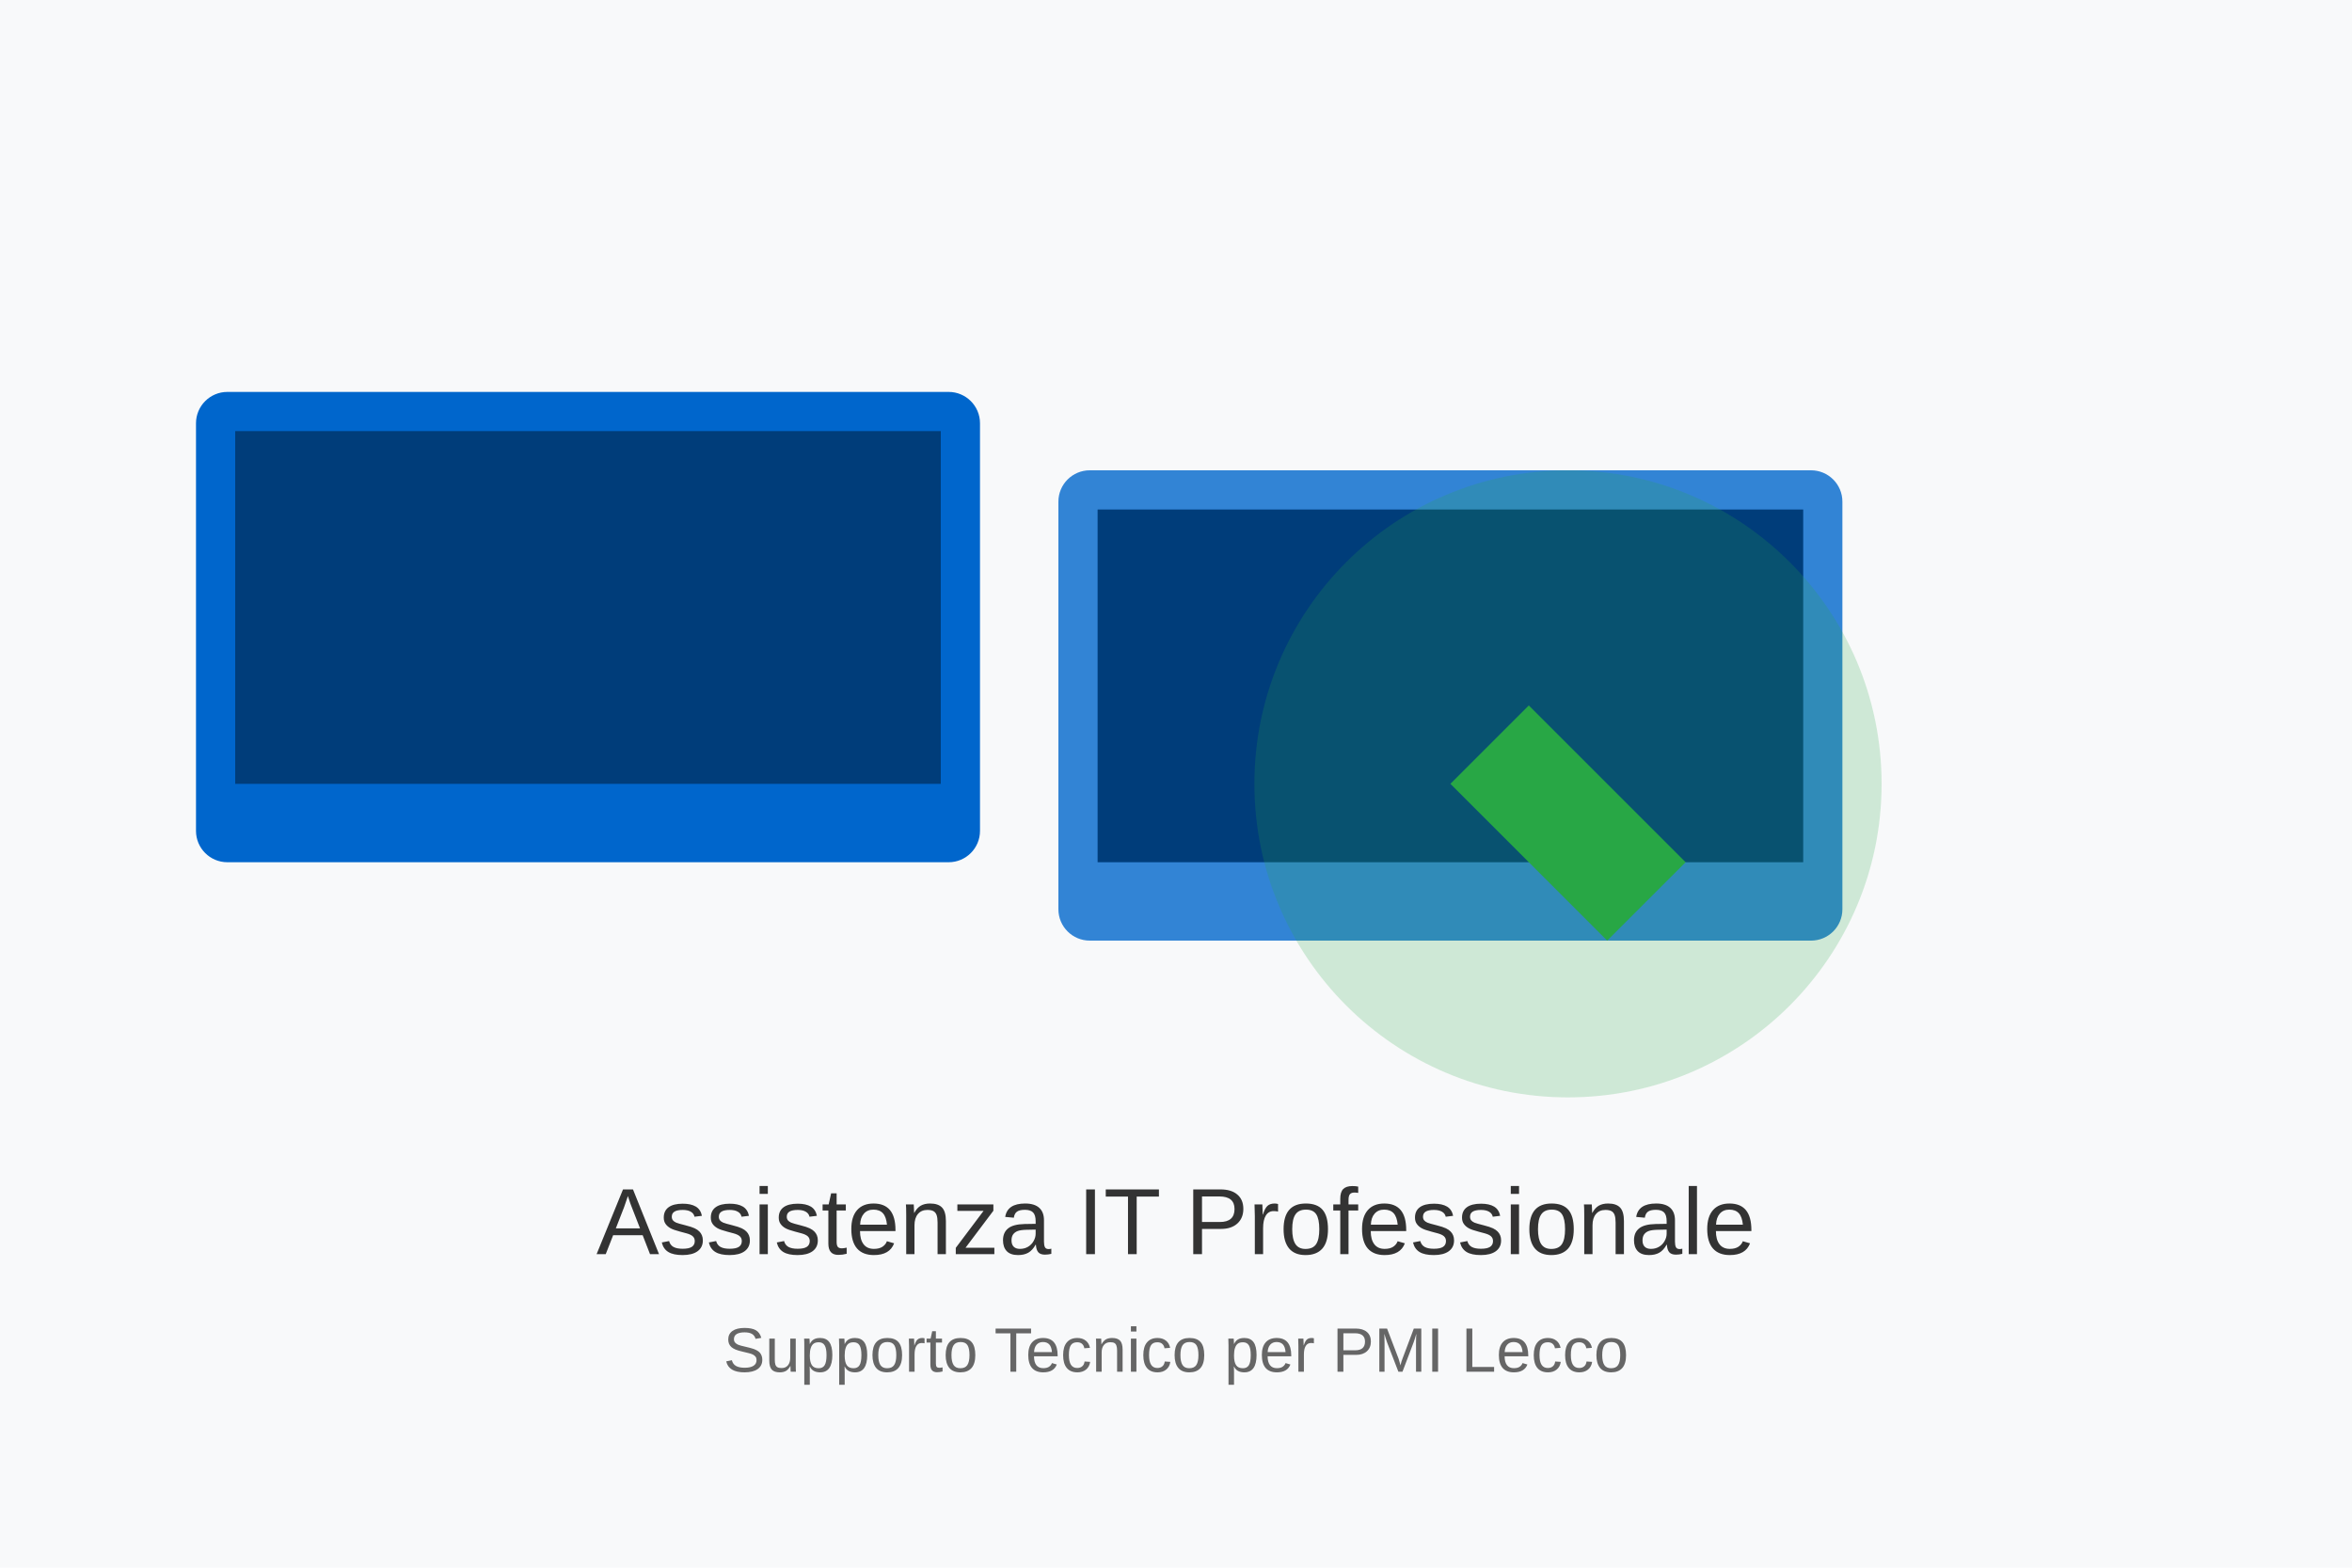
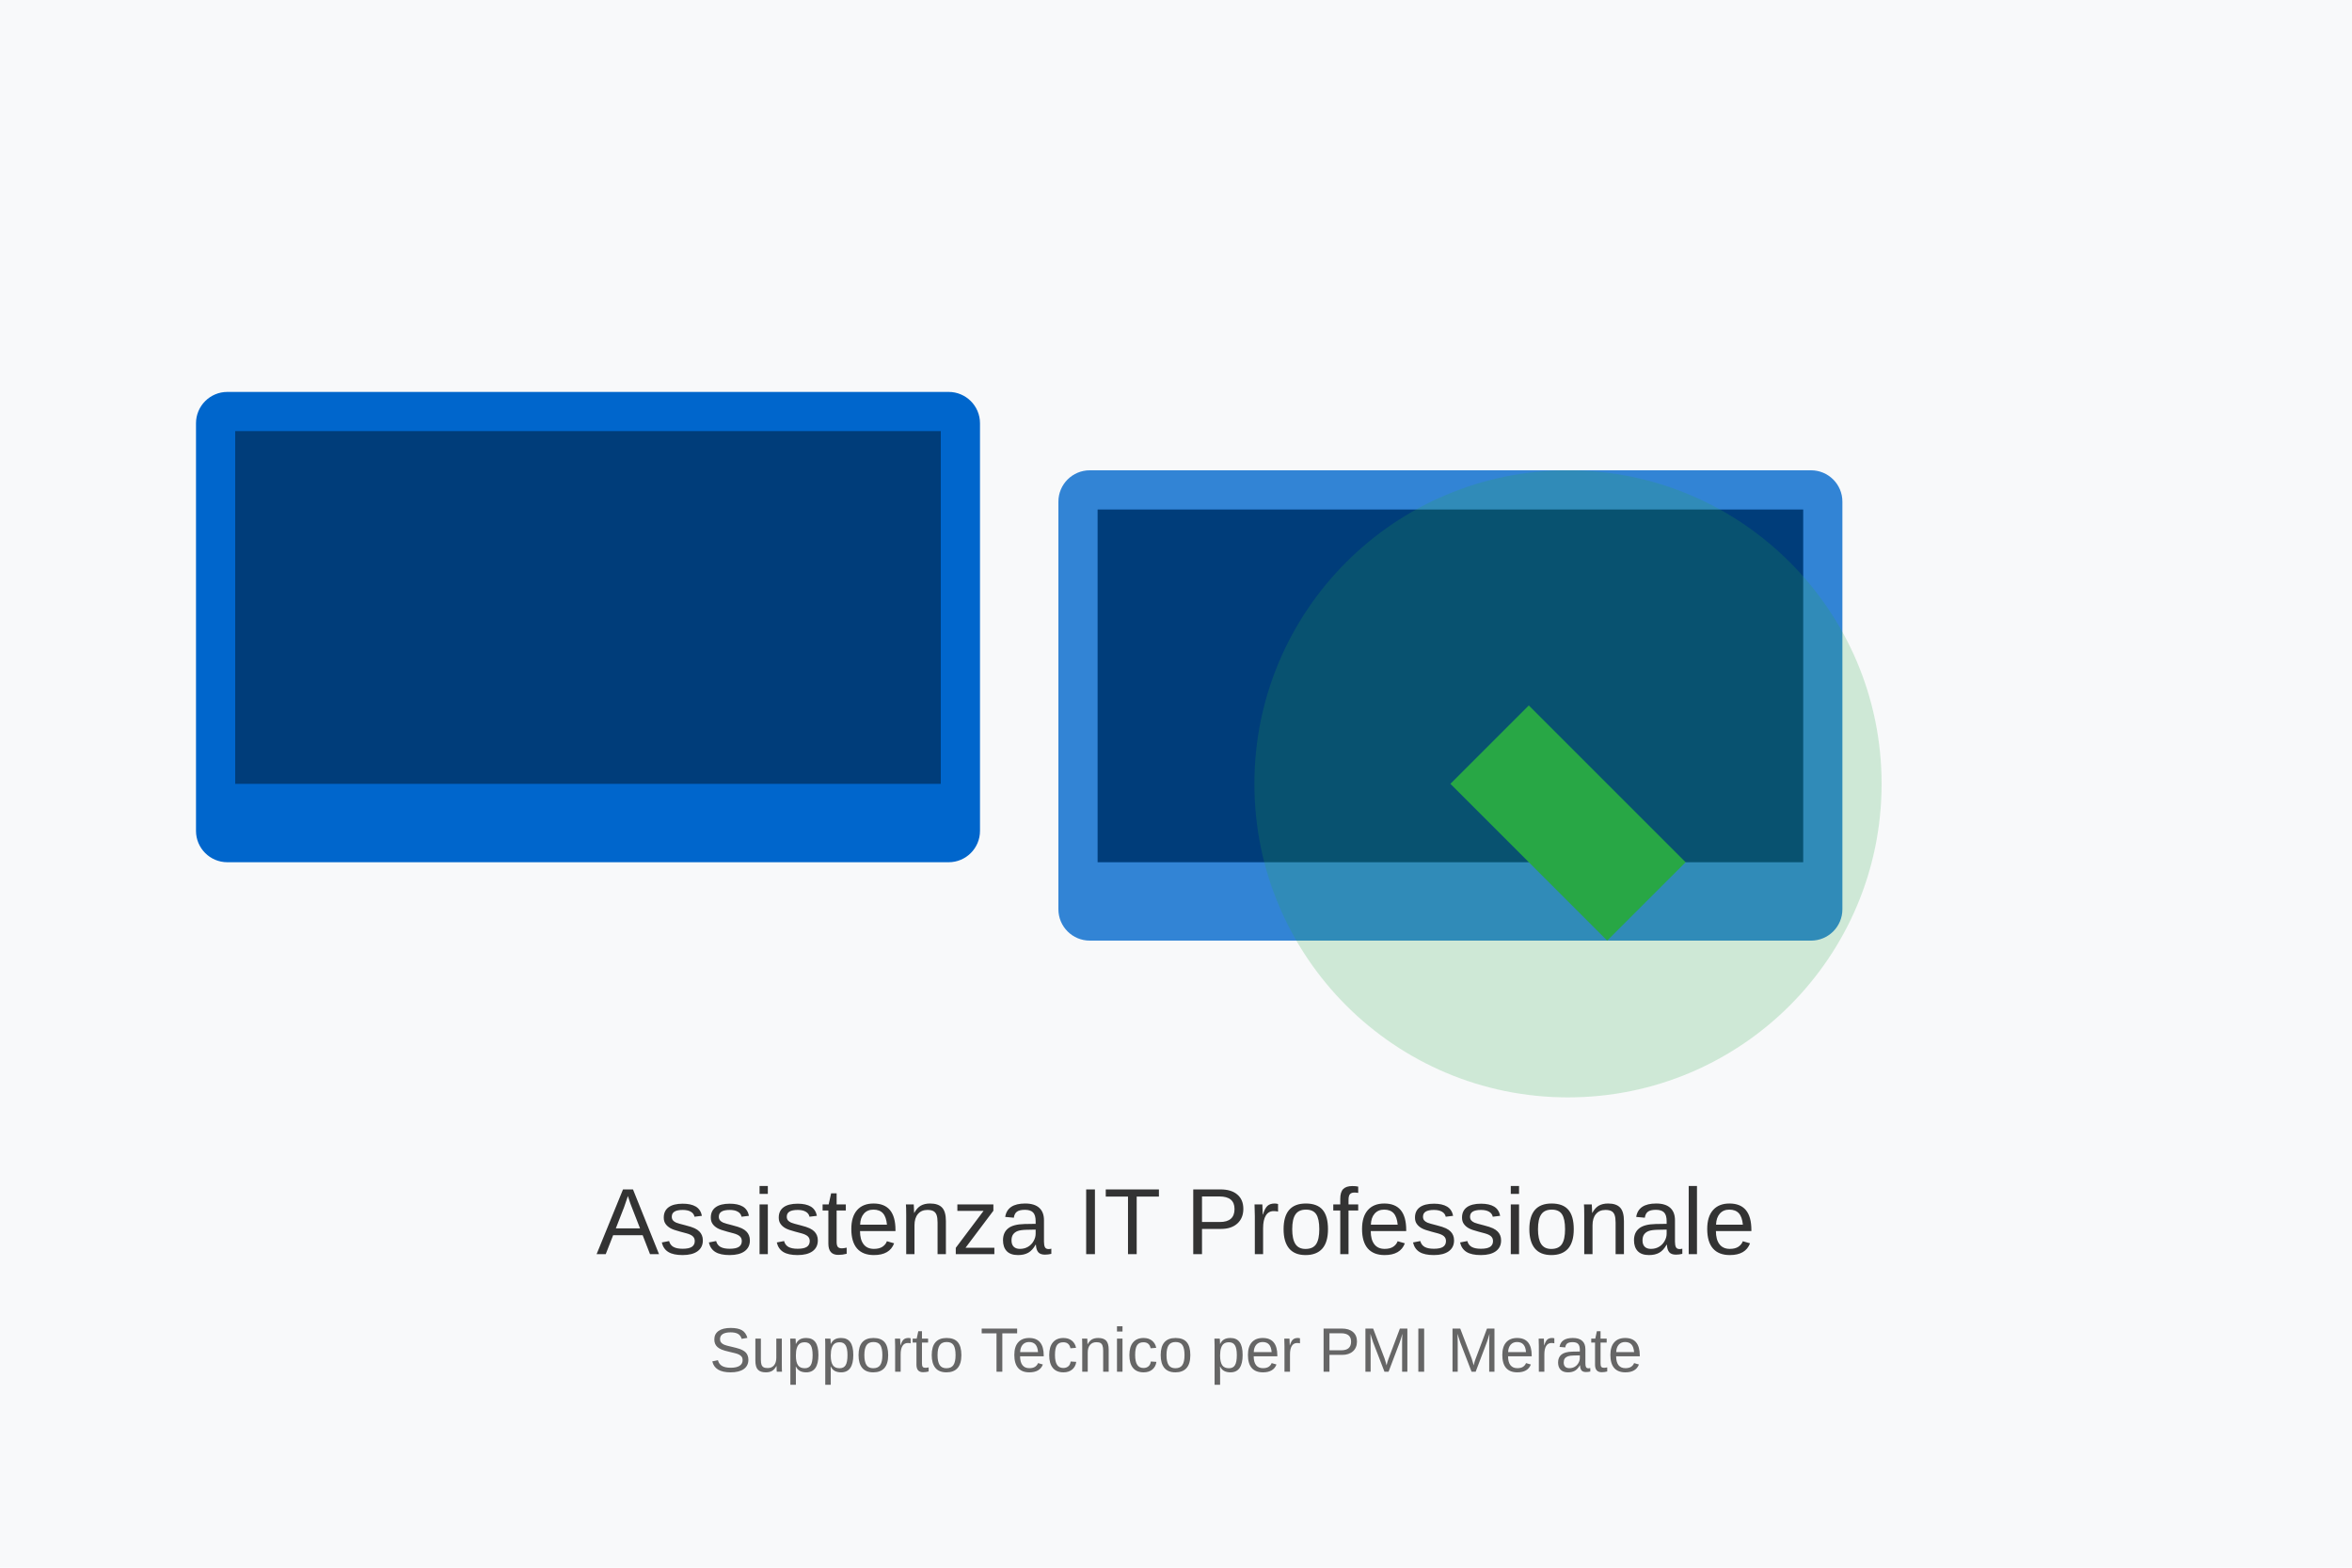
- <svg xmlns="http://www.w3.org/2000/svg" viewBox="0 0 600 400" width="600" height="400">
+ <svg xmlns="http://www.w3.org/2000/svg" role="img" aria-labelledby="title-merate">
  <rect width="600" height="400" fill="#f8f9fa" />
  <rect x="50" y="100" width="200" height="120" fill="#0066cc" rx="8" />
  <rect x="60" y="110" width="180" height="90" fill="#003d7a" />
  <rect x="270" y="120" width="200" height="120" fill="#0066cc" rx="8" opacity="0.8" />
  <rect x="280" y="130" width="180" height="90" fill="#003d7a" />
  <circle cx="400" cy="200" r="80" fill="#28a745" opacity="0.2" />
  <path d="M370 200 L390 180 L430 220 L410 240 Z" fill="#28a745" />
  <text x="300" y="320" font-family="Arial" font-size="24" fill="#333" text-anchor="middle">Assistenza IT Professionale</text>
-   <text x="300" y="350" font-family="Arial" font-size="16" fill="#666" text-anchor="middle">Supporto Tecnico per PMI Lecco</text>
+   <text x="300" y="350" font-family="Arial" font-size="16" fill="#666" text-anchor="middle">Supporto Tecnico per PMI Merate</text>
</svg>
